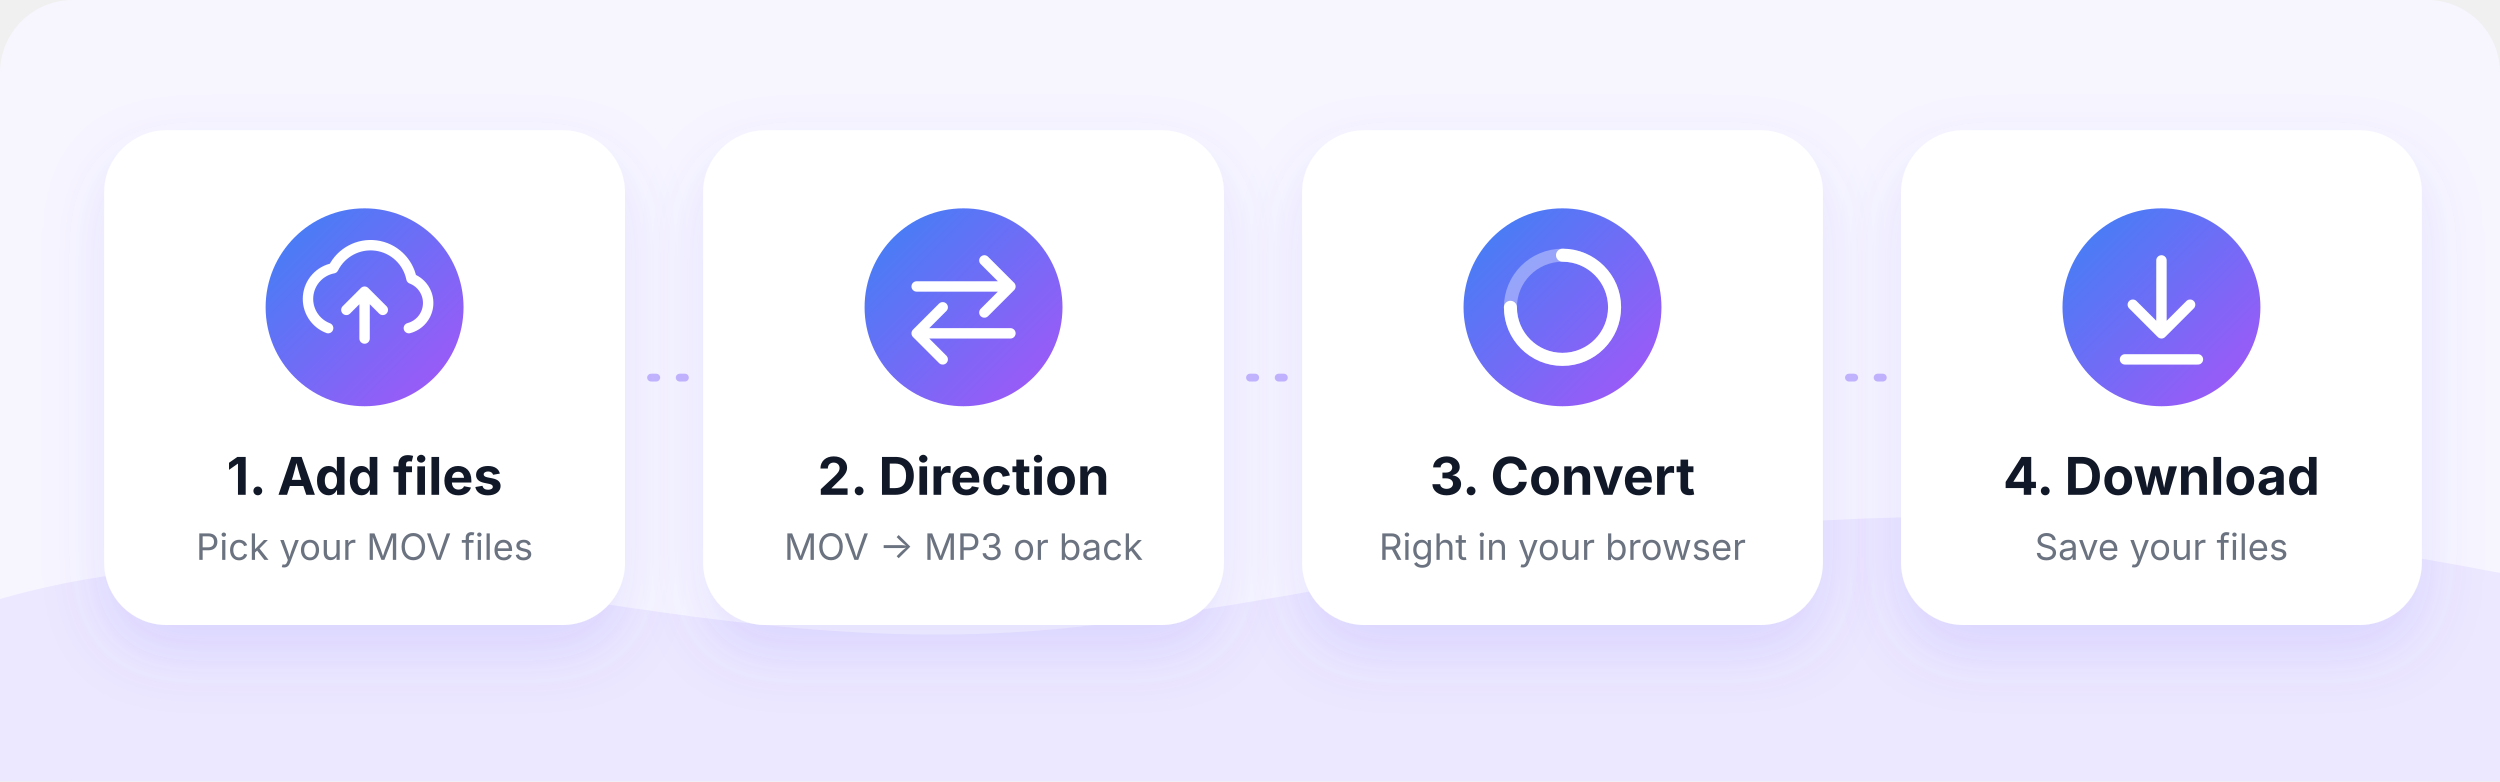
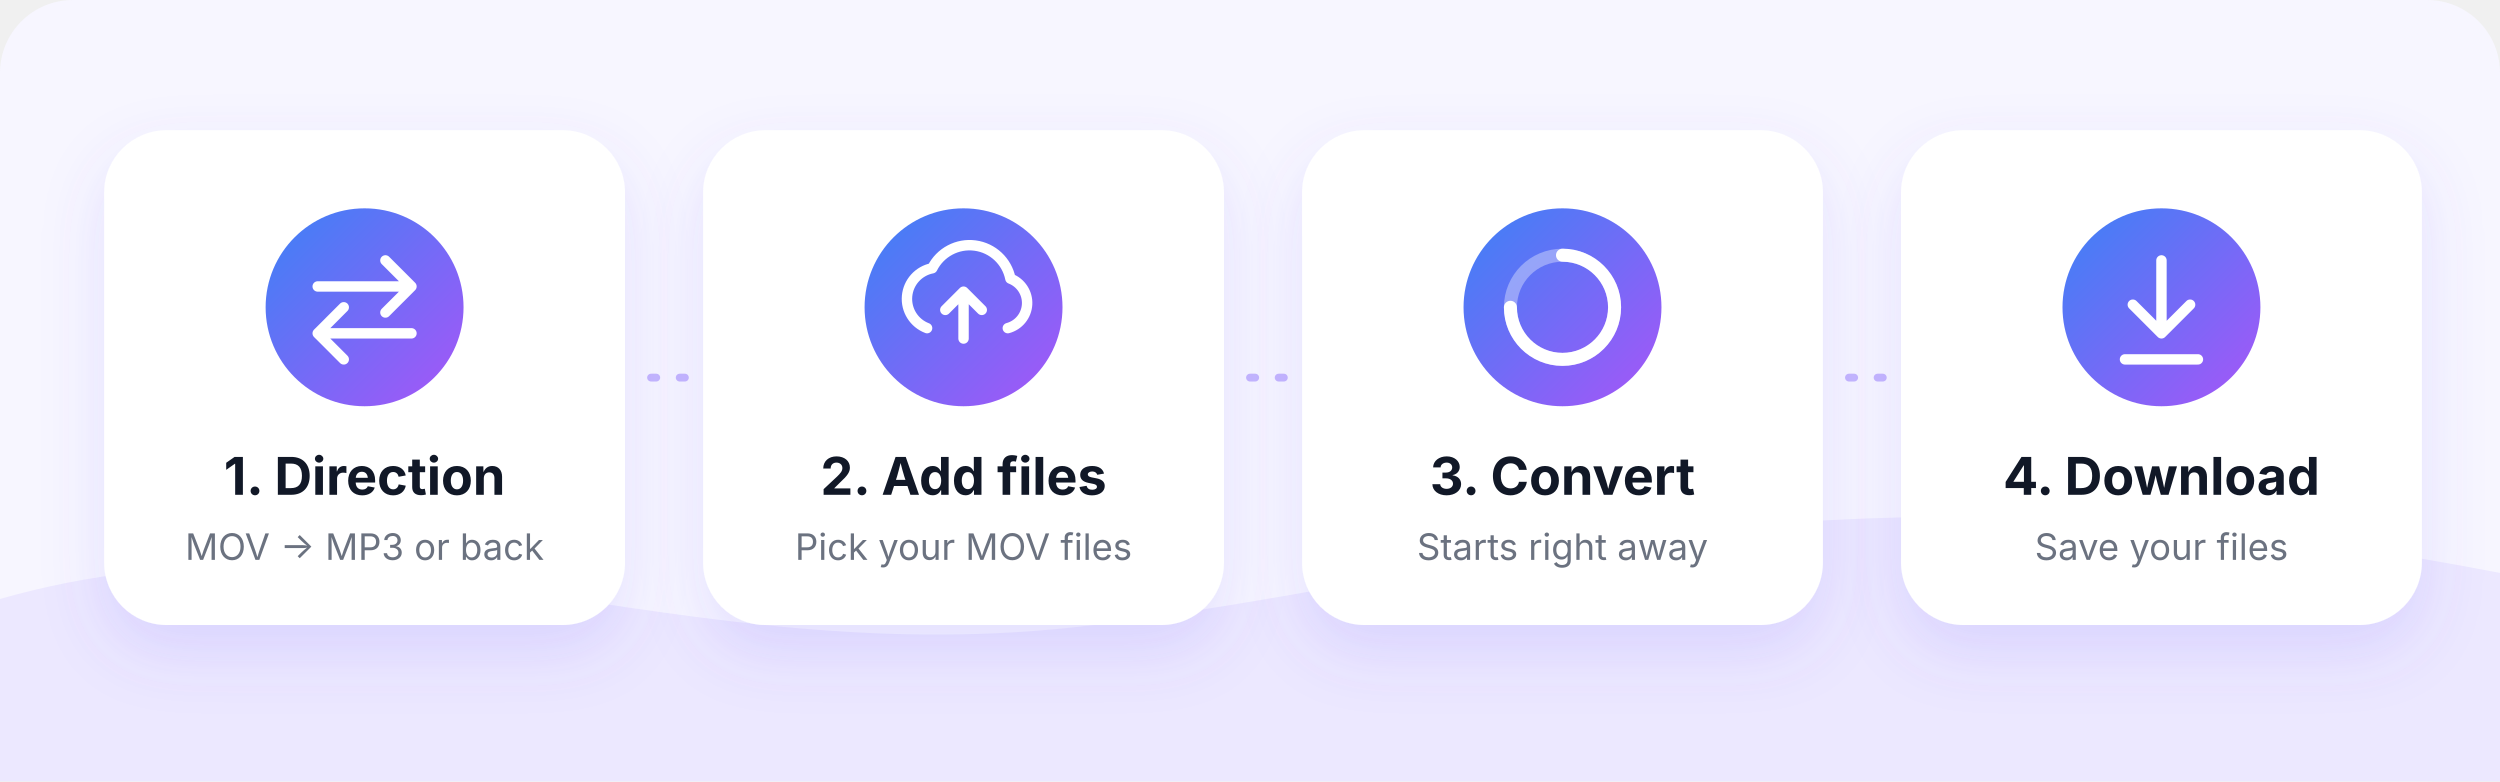
<svg xmlns="http://www.w3.org/2000/svg" viewBox="0 0 960 300" role="img" aria-labelledby="t d">
  <defs>
    <linearGradient id="g" x1="0" y1="0" x2="1" y2="1">
      <stop offset="0" stop-color="#3b82f6" />
      <stop offset="1" stop-color="#a855f7" />
    </linearGradient>
    <linearGradient id="gh" x1="0" y1="0" x2="1" y2="0">
      <stop offset="0" stop-color="#3b82f6" />
      <stop offset="1" stop-color="#a855f7" />
    </linearGradient>
    <filter id="s" x="-20%" y="-20%" width="140%" height="160%">
      <feDropShadow dx="0" dy="10" stdDeviation="12" flood-color="#6d5dfc" flood-opacity=".15" />
    </filter>
  </defs>
  <rect width="960" height="300" rx="28" fill="#f7f6ff" />
  <path d="M0 230c140-40 260 30 420 10s280-70 540-20v80H0z" fill="#ece8ff" />
  <g stroke="#c4b5fd" stroke-width="3" stroke-dasharray="2 9" stroke-linecap="round">
    <path d="M250 145h30M480 145h30M710 145h30" />
  </g>
  <g font-family="Inter, Arial, sans-serif">
    <g filter="url(#s)">
      <rect x="40" y="50" width="200" height="190" rx="24" fill="#fff" />
    </g>
    <circle cx="140" cy="118" r="38" fill="url(#g)" />
-     <path d="M126 126a12 12 0 0 1 2-23 16 16 0 0 1 30 4 10 10 0 0 1-1 19M140 130v-18m-7 7 7-7 7 7" stroke="#fff" stroke-width="4" fill="none" stroke-linecap="round" stroke-linejoin="round" />
-     <text x="140" y="190" text-anchor="middle" font-size="20" font-weight="700" fill="#111827">1. Add files</text>
-     <text x="140" y="215" text-anchor="middle" font-size="14" fill="#6b7280">Pick your MOV files</text>
+     <path d="M122 110h36m-10-10 10 10-10 10M158 128h-36m10-10-10 10 10 10" stroke="#fff" stroke-width="4" fill="none" stroke-linecap="round" stroke-linejoin="round" />
+     <text x="140" y="190" text-anchor="middle" font-size="20" font-weight="700" fill="#111827">1. Direction</text>
+     <text x="140" y="215" text-anchor="middle" font-size="14" fill="#6b7280">MOV → MP3 or back</text>
    <g filter="url(#s)">
      <rect x="270" y="50" width="200" height="190" rx="24" fill="#fff" />
    </g>
    <circle cx="370" cy="118" r="38" fill="url(#g)" />
-     <path d="M352 110h36m-10-10 10 10-10 10M388 128h-36m10-10-10 10 10 10" stroke="#fff" stroke-width="4" fill="none" stroke-linecap="round" stroke-linejoin="round" />
-     <text x="370" y="190" text-anchor="middle" font-size="20" font-weight="700" fill="#111827">2. Direction</text>
-     <text x="370" y="215" text-anchor="middle" font-size="14" fill="#6b7280">MOV → MP3 or back</text>
+     <path d="M356 126a12 12 0 0 1 2-23 16 16 0 0 1 30 4 10 10 0 0 1-1 19M370 130v-18m-7 7 7-7 7 7" stroke="#fff" stroke-width="4" fill="none" stroke-linecap="round" stroke-linejoin="round" />
+     <text x="370" y="190" text-anchor="middle" font-size="20" font-weight="700" fill="#111827">2. Add files</text>
+     <text x="370" y="215" text-anchor="middle" font-size="14" fill="#6b7280">Pick your MOV files</text>
    <g filter="url(#s)">
      <rect x="500" y="50" width="200" height="190" rx="24" fill="#fff" />
    </g>
    <circle cx="600" cy="118" r="38" fill="url(#g)" />
    <circle cx="600" cy="118" r="20" fill="none" stroke="#fff" stroke-opacity=".35" stroke-width="5" />
    <path d="M600 98a20 20 0 1 1-20 20" fill="none" stroke="#fff" stroke-width="5" stroke-linecap="round" />
    <text x="600" y="190" text-anchor="middle" font-size="20" font-weight="700" fill="#111827">3. Convert</text>
-     <text x="600" y="215" text-anchor="middle" font-size="14" fill="#6b7280">Right in your browser</text>
+     <text x="600" y="215" text-anchor="middle" font-size="14" fill="#6b7280">Starts right away</text>
    <g filter="url(#s)">
      <rect x="730" y="50" width="200" height="190" rx="24" fill="#fff" />
    </g>
    <circle cx="830" cy="118" r="38" fill="url(#g)" />
    <path d="M830 100v28m-11-11 11 11 11-11M816 138h28" stroke="#fff" stroke-width="4" fill="none" stroke-linecap="round" stroke-linejoin="round" />
    <text x="830" y="190" text-anchor="middle" font-size="20" font-weight="700" fill="#111827">4. Download</text>
    <text x="830" y="215" text-anchor="middle" font-size="14" fill="#6b7280">Save your files</text>
  </g>
</svg>
